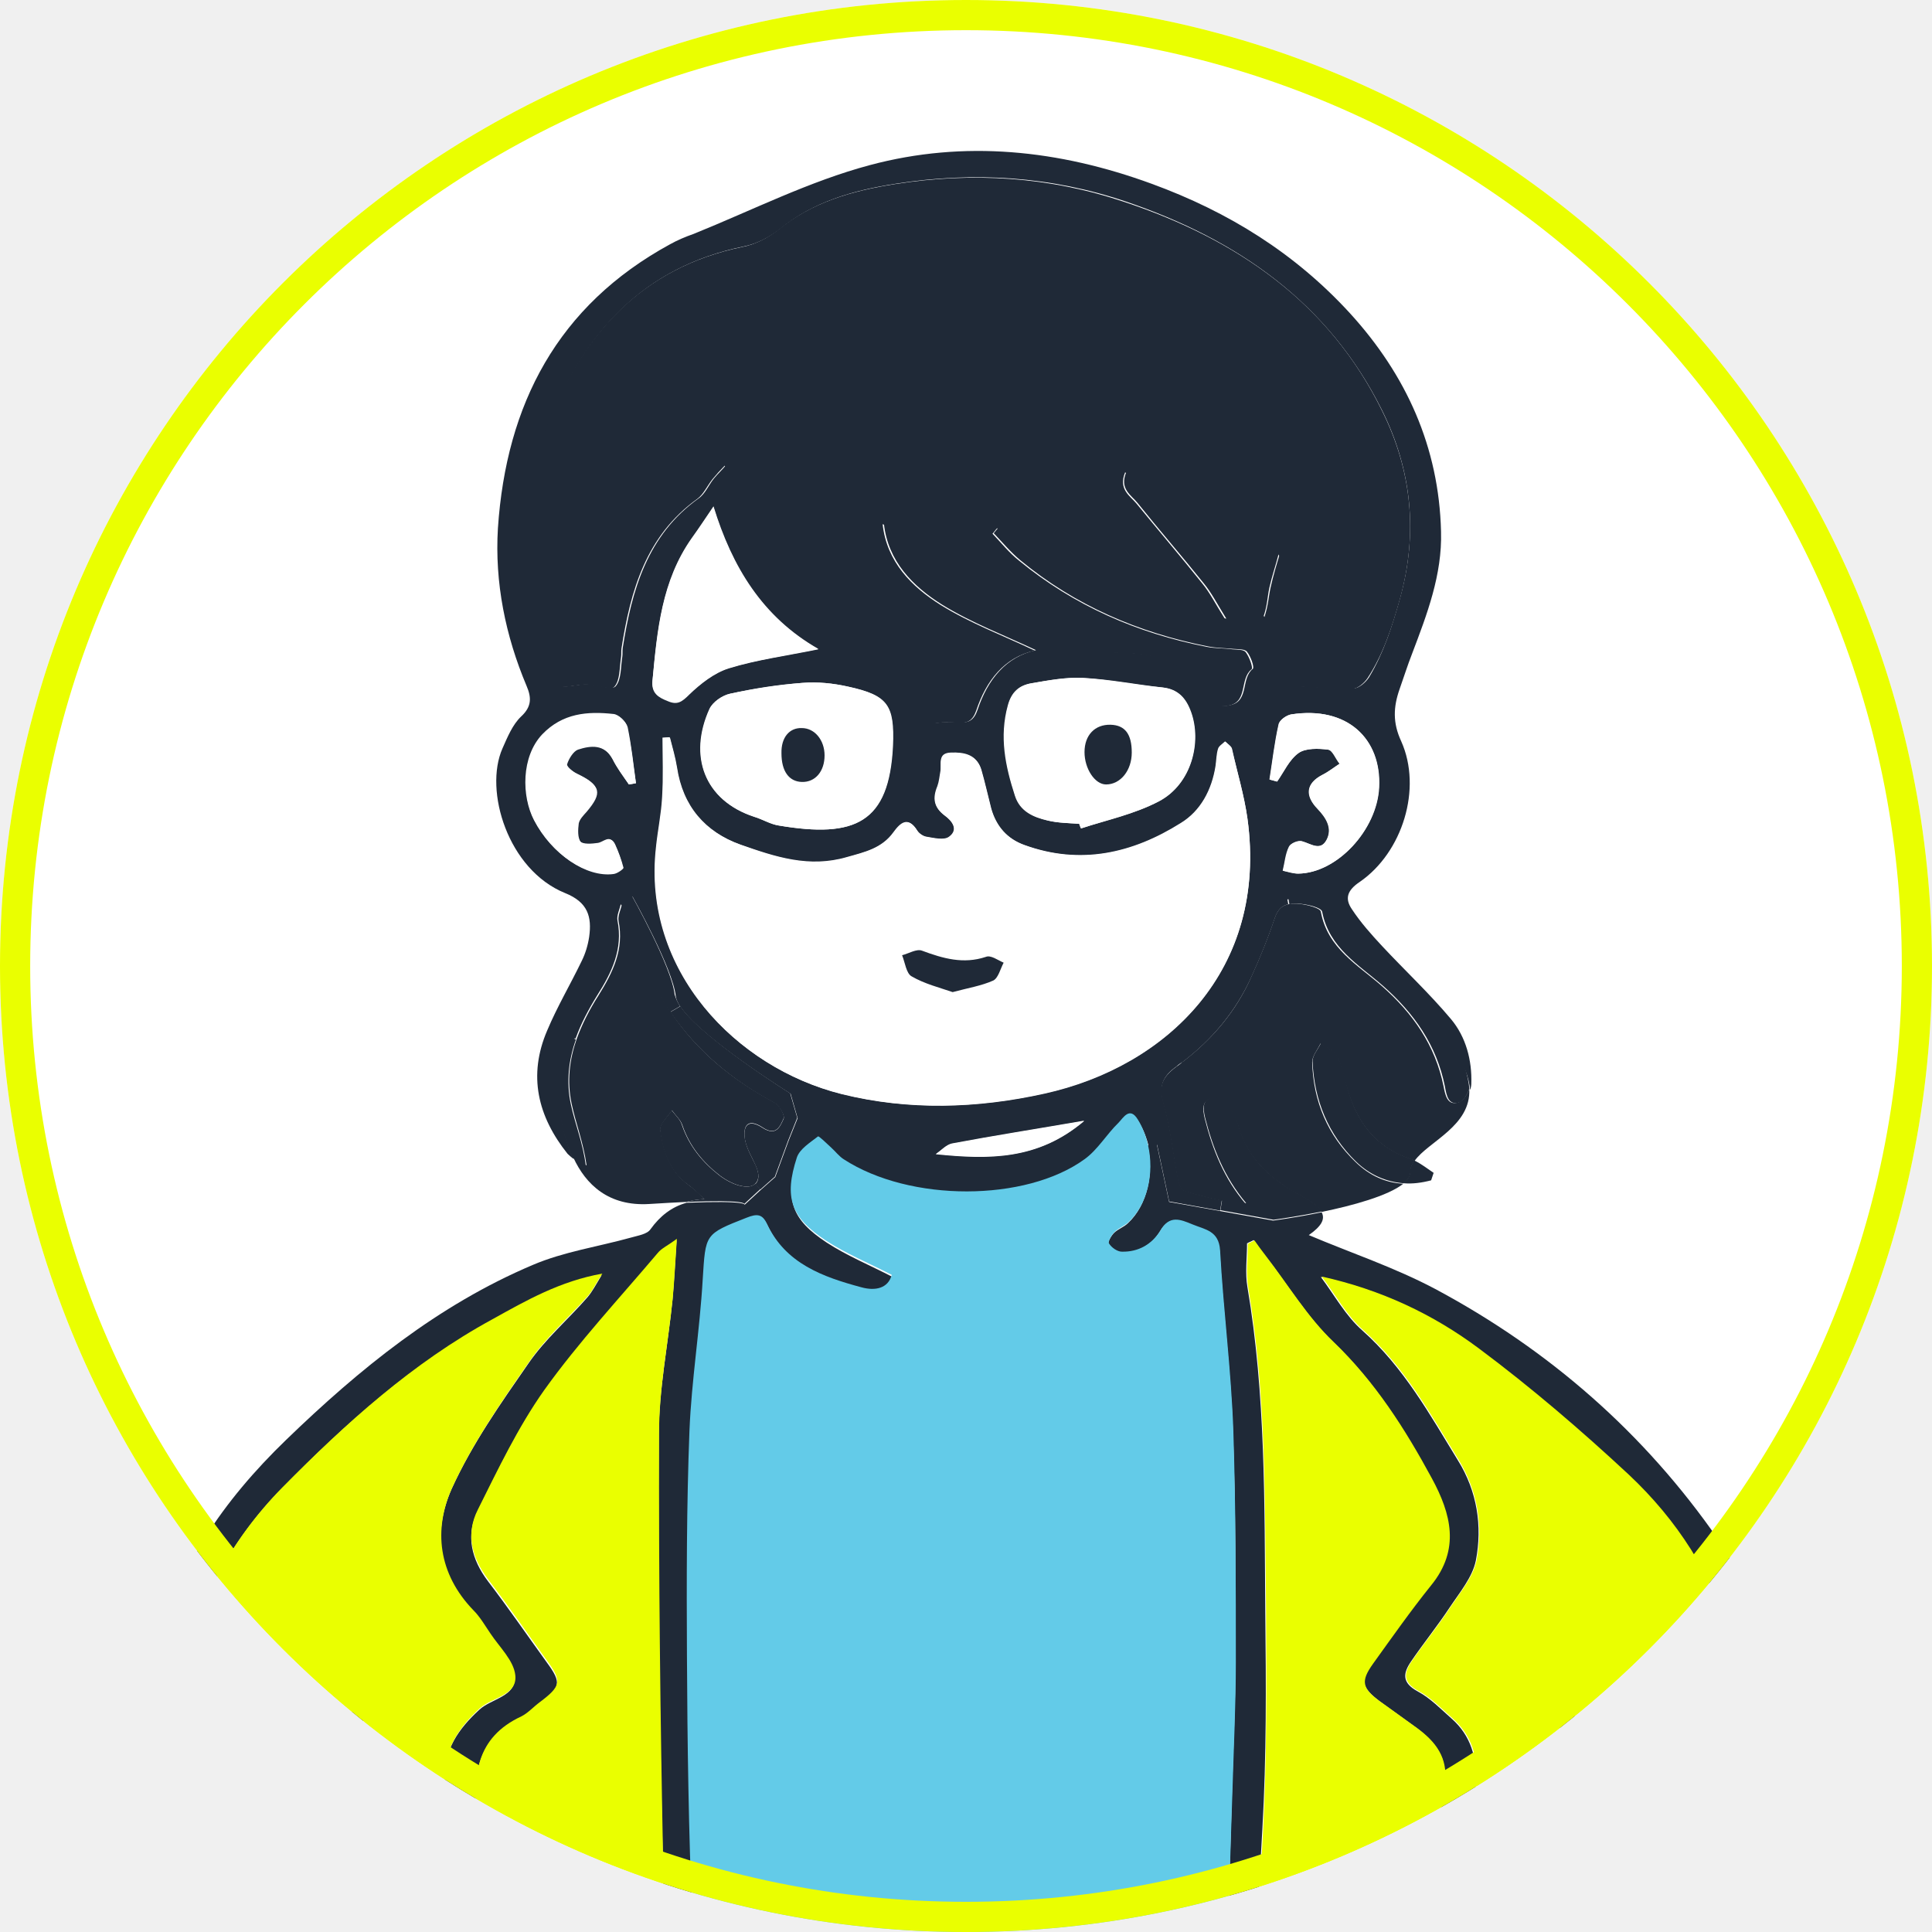
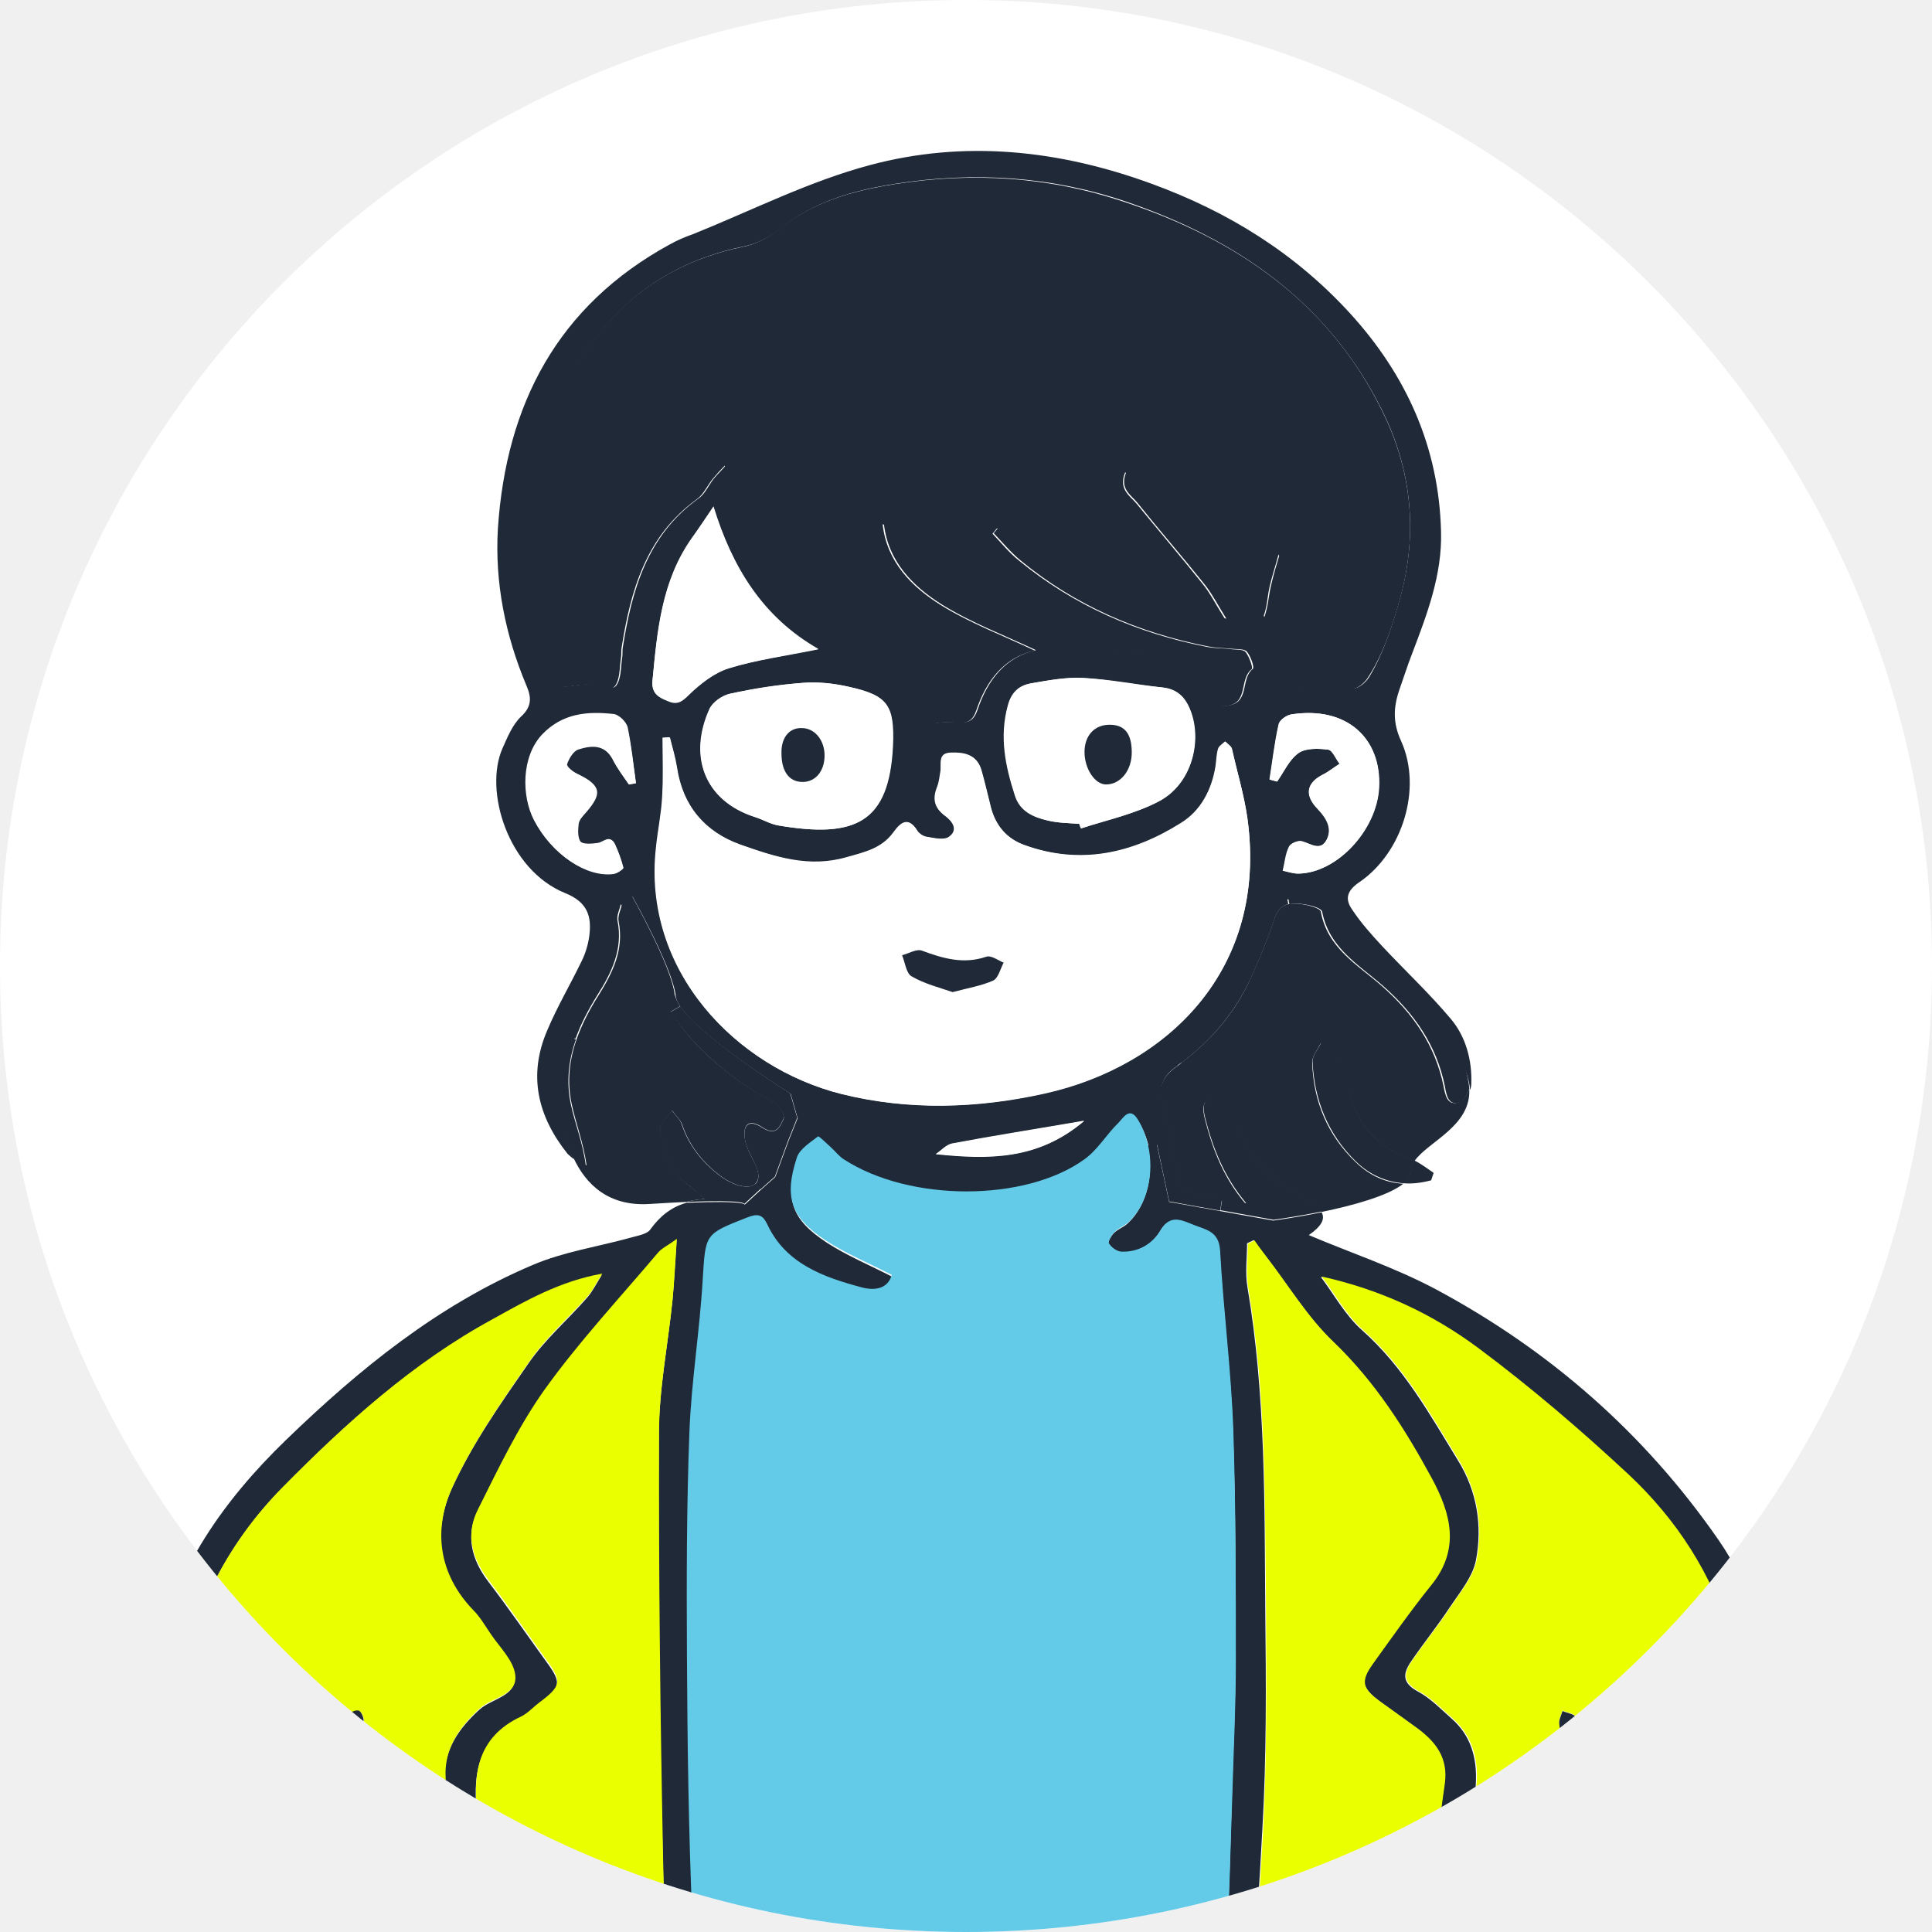
<svg xmlns="http://www.w3.org/2000/svg" width="64" height="64" viewBox="0 0 64 64" fill="none">
  <g clip-path="url(#clip0_116_3022)">
    <rect width="64" height="64" rx="32" fill="white" />
    <path d="M61.112 70.48L60.714 70.563C60.632 70.041 60.563 69.519 60.549 69.45C60.398 68.832 60.247 68.215 60.151 67.583C59.451 63.106 58.613 58.657 57.322 54.289C56.69 52.161 55.523 50.362 53.93 48.865C52.351 47.382 50.703 45.981 48.973 44.69C47.448 43.55 45.732 42.727 43.754 42.301C44.207 42.905 44.578 43.592 45.127 44.072C46.501 45.295 47.366 46.86 48.3 48.384C48.931 49.401 49.11 50.554 48.89 51.694C48.78 52.243 48.355 52.751 48.025 53.246C47.627 53.85 47.16 54.427 46.748 55.031C46.473 55.429 46.432 55.745 46.968 56.033C47.38 56.253 47.723 56.61 48.08 56.926C48.725 57.489 48.931 58.231 48.89 59.069C48.684 62.708 47.805 66.21 46.597 69.643C46.363 70.329 46.075 70.989 45.773 71.648H44.688C44.798 71.153 45.004 70.686 45.224 70.219C46.226 68.187 46.816 66.017 47.215 63.806C47.503 62.255 47.613 60.661 47.846 59.096C47.97 58.231 47.544 57.709 46.926 57.242C46.514 56.94 46.102 56.651 45.691 56.349C45.1 55.896 45.045 55.663 45.457 55.1C46.089 54.221 46.707 53.342 47.38 52.504C48.341 51.309 48.039 50.129 47.407 48.961C46.514 47.327 45.526 45.761 44.152 44.443C43.287 43.619 42.656 42.548 41.914 41.6C41.777 41.436 41.653 41.257 41.529 41.079C41.461 41.12 41.378 41.147 41.31 41.188C41.31 41.669 41.241 42.177 41.324 42.644C41.928 46.215 41.886 49.813 41.914 53.411C41.941 55.8 41.955 58.203 41.818 60.579C41.626 64.232 41.324 67.871 41.049 71.51C41.049 71.552 41.049 71.593 41.035 71.634H40.184C40.184 71.565 40.197 71.483 40.197 71.414C40.335 69.286 40.499 67.157 40.609 65.042C40.706 63.12 40.76 61.183 40.815 59.247C40.856 57.846 40.925 56.459 40.925 55.072C40.925 52.518 40.939 49.977 40.843 47.423C40.774 45.432 40.513 43.441 40.403 41.449C40.362 40.776 39.909 40.749 39.483 40.584C39.085 40.419 38.728 40.268 38.426 40.79C38.151 41.243 37.698 41.504 37.149 41.491C36.998 41.491 36.819 41.353 36.723 41.216C36.682 41.161 36.805 40.941 36.901 40.845C37.039 40.708 37.231 40.653 37.368 40.516C38 39.925 38.234 38.881 38.014 37.948L38.316 37.879L38.728 39.815L40.417 40.117L42.175 40.433C42.175 40.433 42.916 40.337 43.782 40.158C43.905 40.392 43.768 40.625 43.356 40.914C44.715 41.491 46.199 41.985 47.544 42.699C51.321 44.718 54.479 47.478 56.924 51.007C58.009 52.559 58.503 54.399 58.874 56.226C59.629 59.837 60.275 63.463 60.92 67.088C61.057 67.83 61.442 70.892 61.442 71.648C61.442 71.716 61.359 71.703 61.25 71.675H61.332L61.112 70.48Z" fill="#1F2937" />
    <path d="M60.933 71.633H51.98C51.993 71.619 52.021 71.606 52.035 71.578C52.145 71.482 52.186 71.303 52.227 71.152C52.405 70.452 52.584 69.752 52.721 69.038C53.092 67.115 53.669 65.22 53.545 63.146C53.696 61.416 53.174 59.713 52.653 58.024C52.529 57.626 52.392 57.241 52.213 56.884C52.158 56.761 51.911 56.733 51.76 56.664C51.719 56.802 51.636 56.939 51.65 57.076C51.733 57.736 51.76 58.408 51.952 59.04C52.776 61.649 52.639 64.272 52.103 66.895C51.815 68.351 51.472 69.807 51.183 71.262C51.156 71.372 51.197 71.51 51.252 71.633H45.8C46.116 70.974 46.391 70.301 46.624 69.628C47.819 66.195 48.698 62.707 48.917 59.054C48.972 58.216 48.752 57.475 48.107 56.912C47.75 56.596 47.407 56.239 46.995 56.019C46.459 55.731 46.5 55.415 46.775 55.017C47.187 54.412 47.654 53.849 48.052 53.231C48.382 52.737 48.807 52.229 48.917 51.679C49.137 50.54 48.945 49.386 48.327 48.37C47.393 46.846 46.528 45.28 45.154 44.058C44.605 43.577 44.234 42.877 43.781 42.286C45.759 42.726 47.475 43.536 49 44.676C50.73 45.967 52.378 47.381 53.957 48.85C55.55 50.347 56.718 52.146 57.349 54.275C58.64 58.628 59.464 63.078 60.178 67.568C60.274 68.2 60.425 68.818 60.576 69.436C60.59 69.491 60.659 70.026 60.741 70.548C60.796 71.056 60.879 71.551 60.933 71.633Z" fill="#EAFF00" />
    <path d="M52.654 58.039C53.176 59.728 53.711 61.431 53.547 63.161C53.67 65.235 53.093 67.13 52.723 69.053C52.585 69.767 52.393 70.467 52.228 71.168C52.187 71.319 52.146 71.497 52.036 71.593C52.022 71.607 51.995 71.621 51.981 71.648H51.253C51.198 71.511 51.157 71.387 51.184 71.278C51.459 69.822 51.816 68.366 52.105 66.911C52.627 64.274 52.778 61.665 51.954 59.055C51.761 58.438 51.734 57.751 51.651 57.092C51.638 56.968 51.72 56.817 51.761 56.68C51.912 56.748 52.16 56.776 52.215 56.899C52.393 57.257 52.53 57.641 52.654 58.039Z" fill="#1F2937" />
    <path d="M2.748 71.634C2.679 71.387 2.569 70.837 2.583 70.755C2.748 68.956 2.885 65.811 3.215 64.04C3.49 62.488 3.805 60.95 4.135 59.425C4.465 57.887 4.808 56.349 5.165 54.825C5.81 51.982 7.403 49.703 9.477 47.698C11.908 45.349 14.503 43.235 17.648 41.903C18.678 41.463 19.818 41.298 20.903 40.996C21.136 40.928 21.438 40.886 21.548 40.721C21.864 40.282 22.248 39.98 22.743 39.843C24.775 39.76 24.665 39.911 24.665 39.911L25.201 39.417L25.682 38.991L26.121 37.796L26.423 37.041L26.19 36.231C26.19 36.231 23.251 34.404 22.537 33.347C22.454 33.224 22.399 33.1 22.386 33.004C22.29 32.084 20.958 29.708 20.958 29.708L20.312 29.639C20.312 29.639 19.598 32.757 19.021 34.432C18.815 35.036 18.623 35.448 18.486 35.462C18.486 35.462 18.39 37.096 18.994 38.387C18.925 38.332 18.857 38.277 18.802 38.222C17.813 36.986 17.483 35.627 18.129 34.13C18.458 33.347 18.898 32.605 19.268 31.837C19.392 31.589 19.474 31.315 19.516 31.04C19.612 30.367 19.474 29.886 18.719 29.584C16.824 28.815 16.027 26.192 16.645 24.792C16.81 24.421 16.975 24.009 17.264 23.734C17.62 23.405 17.607 23.102 17.442 22.718C16.742 21.056 16.385 19.299 16.494 17.5C16.769 13.393 18.472 10.125 22.194 8.093C22.441 7.955 22.702 7.845 22.976 7.749C24.913 6.967 26.808 6.005 28.813 5.47C31.944 4.632 35.075 4.962 38.151 6.088C40.705 7.021 42.903 8.395 44.715 10.372C46.583 12.418 47.668 14.808 47.736 17.609C47.778 19.038 47.27 20.356 46.775 21.66C46.624 22.045 46.5 22.443 46.363 22.828C46.157 23.418 46.13 23.94 46.418 24.558C47.118 26.124 46.459 28.238 45.045 29.213C44.633 29.488 44.537 29.763 44.784 30.12C45.072 30.559 45.429 30.958 45.786 31.342C46.542 32.152 47.352 32.908 48.066 33.759C48.56 34.349 48.766 35.119 48.739 35.901C48.739 35.956 48.725 36.039 48.698 36.107C48.684 35.901 48.629 35.682 48.533 35.434C47.681 33.402 45.333 31.782 45.045 31.466C44.756 31.136 43.905 29.516 43.905 29.516L42.669 29.79L42.092 29.914C42.092 29.914 41.049 33.402 39.099 35.105C38.742 35.421 38.343 35.668 37.917 35.833L38.357 37.92L38.055 37.989C37.986 37.7 37.876 37.412 37.725 37.165C37.437 36.698 37.231 37.11 37.08 37.261C36.681 37.645 36.393 38.154 35.954 38.469C33.99 39.884 30.172 39.911 27.975 38.469C27.824 38.373 27.7 38.208 27.563 38.085C27.412 37.947 27.165 37.687 27.124 37.714C26.863 37.906 26.506 38.126 26.423 38.414C25.997 39.746 26.217 40.392 27.384 41.161C28.057 41.6 28.826 41.916 29.568 42.301C29.444 42.754 29.019 42.836 28.566 42.713C27.288 42.369 26.066 41.93 25.434 40.612C25.283 40.282 25.105 40.268 24.762 40.406C23.361 40.955 23.402 40.928 23.306 42.452C23.21 44.127 22.921 45.789 22.866 47.464C22.77 49.95 22.757 52.435 22.784 54.921C22.811 57.833 22.853 60.758 22.963 63.669C23.059 65.894 23.278 68.105 23.443 70.329C23.471 70.741 23.484 71.153 23.512 71.565C23.512 71.606 23.512 71.648 23.512 71.703H22.605C22.605 71.661 22.592 71.62 22.592 71.579C22.523 70.92 22.441 70.247 22.399 69.588C22.235 66.978 22.015 64.383 21.96 61.774C21.85 57.036 21.795 52.285 21.823 47.533C21.823 46.05 22.125 44.567 22.276 43.07C22.331 42.479 22.358 41.875 22.413 41.092C22.097 41.326 21.905 41.408 21.782 41.559C20.504 43.056 19.159 44.512 18.019 46.105C17.14 47.327 16.494 48.714 15.822 50.06C15.423 50.87 15.616 51.653 16.165 52.381C16.838 53.26 17.47 54.18 18.115 55.072C18.609 55.745 18.582 55.91 17.868 56.446C17.662 56.596 17.483 56.816 17.264 56.912C15.753 57.599 15.643 58.89 15.822 60.291C16.179 63.188 16.769 66.045 17.772 68.791C18.087 69.656 18.472 70.494 18.815 71.332C18.857 71.455 18.939 71.579 18.966 71.689H17.895C17.222 69.821 16.467 67.967 15.918 66.058C15.231 63.737 14.847 61.348 14.737 58.931C14.695 57.97 15.19 57.269 15.877 56.638C16.275 56.267 17.112 56.198 17.044 55.539C16.989 55.059 16.522 54.619 16.22 54.166C16.041 53.905 15.877 53.617 15.657 53.397C14.503 52.202 14.338 50.733 14.956 49.332C15.629 47.849 16.577 46.503 17.511 45.157C18.06 44.361 18.815 43.715 19.461 42.974C19.625 42.781 19.735 42.562 19.928 42.246C18.527 42.507 17.401 43.139 16.275 43.756C13.624 45.198 11.4 47.203 9.312 49.332C7.623 51.062 6.511 53.136 6.003 55.539C5.563 57.613 4.959 59.659 4.533 61.733C4.025 64.163 3.641 66.608 3.187 69.038C3.146 69.231 3.284 71.496 3.201 71.661C3.187 71.675 3.187 71.689 3.16 71.703L2.748 71.634ZM46.377 19.82C46.981 17.651 46.761 15.563 45.786 13.599C44.015 10.029 40.98 7.928 37.3 6.678C34.828 5.84 32.26 5.676 29.664 6.088C28.263 6.307 26.945 6.678 25.819 7.598C25.489 7.859 25.064 8.079 24.652 8.161C21.273 8.848 19.31 11.073 18.142 14.121C17.209 16.538 17.566 18.996 18.101 21.441C18.197 21.866 18.266 22.361 18.513 22.677C18.637 22.828 19.159 22.649 19.502 22.663C19.818 22.677 20.285 22.869 20.395 22.732C20.587 22.512 20.559 22.086 20.614 21.757C20.628 21.66 20.614 21.564 20.628 21.468C20.93 19.546 21.438 17.733 23.141 16.511C23.361 16.36 23.471 16.071 23.649 15.852C23.773 15.7 23.924 15.563 24.047 15.412C24.144 15.591 24.308 15.755 24.35 15.934C24.885 18.282 26.162 20.081 28.25 21.317C28.991 21.757 29.815 22.224 30.021 23.185C30.145 23.817 30.474 24.023 31.079 23.94C31.298 23.913 31.532 23.913 31.752 23.926C32.081 23.954 32.26 23.872 32.383 23.514C32.713 22.526 33.317 21.757 34.319 21.537C33.276 21.043 32.177 20.631 31.202 20.026C30.241 19.422 29.417 18.598 29.28 17.349C29.541 17.445 29.705 17.609 29.884 17.774C30.364 18.227 30.845 18.694 31.353 19.134C32.273 19.916 33.427 20.191 34.553 20.534C34.883 20.631 35.349 20.699 35.501 20.946C35.94 21.647 36.558 21.592 37.245 21.619C38.371 21.647 39.401 21.963 40.005 23.006C40.211 23.363 40.472 23.432 40.788 23.35C41.378 23.199 41.103 22.471 41.502 22.155C41.557 22.1 41.433 21.743 41.309 21.592C41.241 21.496 41.021 21.509 40.87 21.496C40.582 21.468 40.293 21.468 40.019 21.413C37.712 20.96 35.61 20.054 33.798 18.557C33.482 18.296 33.207 17.966 32.919 17.664C32.974 17.596 33.015 17.541 33.07 17.486C34.237 18.09 35.391 18.763 36.599 19.285C37.821 19.82 39.099 20.26 40.623 20.493C40.307 19.985 40.129 19.628 39.867 19.312C39.153 18.42 38.398 17.554 37.684 16.662C37.478 16.401 37.066 16.195 37.313 15.632C39.167 16.978 40.623 18.612 41.886 20.438C42.01 20.067 42.024 19.752 42.092 19.45C42.175 19.079 42.285 18.708 42.394 18.351C42.559 18.708 42.724 19.065 42.875 19.436C42.903 19.518 42.889 19.628 42.889 19.724C42.861 20.727 42.834 21.729 42.806 22.718C43.438 22.745 44.138 22.8 44.852 22.8C45.017 22.8 45.237 22.608 45.347 22.443C45.828 21.647 46.116 20.754 46.377 19.82ZM45.676 26.082C45.759 24.462 44.619 23.377 42.765 23.666C42.614 23.693 42.381 23.858 42.353 23.995C42.216 24.599 42.147 25.217 42.051 25.822C42.133 25.849 42.216 25.863 42.298 25.89C42.532 25.561 42.71 25.162 43.012 24.943C43.26 24.778 43.672 24.792 43.987 24.833C44.138 24.846 44.234 25.135 44.372 25.3C44.18 25.423 44.001 25.574 43.795 25.671C43.273 25.945 43.205 26.343 43.644 26.797C43.932 27.099 44.138 27.442 43.946 27.813C43.74 28.211 43.424 27.95 43.122 27.868C42.999 27.826 42.751 27.936 42.697 28.046C42.573 28.293 42.559 28.568 42.49 28.843C42.655 28.884 42.834 28.939 42.999 28.939C44.289 28.925 45.608 27.497 45.676 26.082ZM34.594 36.217C38.645 35.325 42.01 32.125 41.323 27.112C41.213 26.33 40.98 25.561 40.801 24.805C40.774 24.709 40.65 24.64 40.582 24.558C40.499 24.64 40.376 24.709 40.348 24.805C40.293 24.984 40.293 25.176 40.266 25.368C40.142 26.165 39.771 26.865 39.112 27.264C37.519 28.266 35.789 28.664 33.935 27.991C33.358 27.785 32.987 27.373 32.823 26.769C32.713 26.343 32.617 25.904 32.493 25.478C32.342 24.984 31.93 24.915 31.504 24.929C31.037 24.943 31.202 25.313 31.147 25.574C31.12 25.725 31.106 25.89 31.051 26.041C30.886 26.439 30.927 26.742 31.298 27.016C31.504 27.167 31.779 27.47 31.436 27.717C31.271 27.84 30.941 27.758 30.694 27.717C30.584 27.703 30.447 27.607 30.378 27.511C30.076 27.016 29.815 27.264 29.596 27.566C29.211 28.101 28.648 28.225 28.057 28.39C26.794 28.76 25.668 28.376 24.528 27.978C23.32 27.552 22.605 26.7 22.413 25.41C22.358 25.08 22.262 24.75 22.18 24.421C22.097 24.421 22.029 24.434 21.946 24.434C21.946 25.094 21.974 25.739 21.933 26.398C21.905 26.961 21.782 27.524 21.727 28.087C21.273 32.152 24.377 35.366 27.865 36.231C30.104 36.794 32.37 36.712 34.594 36.217ZM38.371 26.549C39.483 25.973 39.799 24.558 39.442 23.583C39.277 23.13 39.016 22.828 38.494 22.773C37.615 22.691 36.736 22.512 35.858 22.457C35.294 22.43 34.718 22.539 34.155 22.636C33.77 22.704 33.509 22.91 33.386 23.363C33.097 24.407 33.303 25.382 33.619 26.357C33.784 26.879 34.223 27.071 34.704 27.181C35.047 27.264 35.404 27.264 35.748 27.291C35.761 27.346 35.789 27.401 35.803 27.442C36.668 27.167 37.574 26.975 38.371 26.549ZM35.913 37.137C34.319 37.412 32.919 37.632 31.532 37.893C31.34 37.934 31.175 38.112 30.996 38.236C32.74 38.414 34.374 38.442 35.913 37.137ZM29.582 24.709C29.637 23.35 29.417 23.034 28.099 22.745C27.604 22.636 27.096 22.581 26.588 22.622C25.791 22.677 24.995 22.8 24.198 22.979C23.938 23.034 23.608 23.253 23.512 23.487C22.811 25.039 23.333 26.522 24.995 27.058C25.27 27.14 25.531 27.305 25.805 27.346C28.332 27.772 29.458 27.264 29.582 24.709ZM24.144 22.127C25.064 21.853 26.039 21.715 27.11 21.496C25.256 20.438 24.253 18.777 23.636 16.772C23.347 17.197 23.141 17.513 22.921 17.815C21.919 19.23 21.768 20.878 21.617 22.526C21.576 22.938 21.809 23.075 22.125 23.199C22.441 23.322 22.592 23.212 22.839 22.979C23.21 22.636 23.663 22.279 24.144 22.127ZM20.834 25.986C20.916 25.973 20.985 25.959 21.067 25.945C20.985 25.327 20.916 24.695 20.793 24.091C20.752 23.926 20.518 23.693 20.353 23.679C19.488 23.583 18.664 23.652 17.991 24.352C17.277 25.094 17.291 26.398 17.717 27.195C18.293 28.307 19.433 29.076 20.326 28.953C20.45 28.939 20.655 28.788 20.655 28.747C20.587 28.486 20.491 28.225 20.381 27.978C20.23 27.648 20.024 27.909 19.831 27.95C19.639 27.978 19.337 28.005 19.241 27.895C19.131 27.758 19.145 27.483 19.172 27.277C19.2 27.14 19.323 27.016 19.433 26.893C19.969 26.261 19.9 26.027 19.145 25.657C18.994 25.588 18.76 25.396 18.788 25.313C18.843 25.135 18.994 24.888 19.145 24.833C19.571 24.695 20.024 24.64 20.312 25.162C20.436 25.437 20.642 25.712 20.834 25.986Z" fill="#1F2937" />
    <path d="M48.671 36.067C48.74 37.303 47.312 37.812 46.859 38.457C46.804 38.429 46.749 38.402 46.694 38.388C45.568 38.004 44.95 37.18 44.634 36.081C44.524 35.71 44.455 35.326 44.291 34.996C44.194 34.804 43.934 34.708 43.741 34.571C43.645 34.776 43.467 34.983 43.467 35.188C43.508 36.479 43.975 37.605 44.909 38.498C45.376 38.951 45.911 39.185 46.488 39.212C45.993 39.61 44.799 39.94 43.782 40.146C43.7 39.995 43.494 39.844 43.178 39.665C42.176 39.13 41.324 38.443 41.008 37.276C40.953 37.07 40.844 36.85 40.693 36.699C40.542 36.548 40.294 36.342 40.143 36.383C39.828 36.466 39.828 36.713 39.91 37.056C40.171 38.086 40.542 39.034 41.269 39.885C40.995 39.858 40.734 39.816 40.473 39.775C40.047 39.693 39.635 39.583 39.223 39.459C39.127 39.432 39.045 39.226 39.017 39.089C38.852 38.251 38.77 37.386 38.537 36.575C38.372 35.999 38.482 35.697 38.962 35.34C39.017 35.298 39.086 35.257 39.141 35.202C40.143 34.447 40.953 33.499 41.462 32.332C41.75 31.7 42.011 31.055 42.231 30.396C42.327 30.121 42.478 29.997 42.67 29.956C42.794 29.929 42.931 29.929 43.055 29.943C43.302 29.97 43.741 30.08 43.755 30.203C43.975 31.412 44.977 31.961 45.774 32.662C46.804 33.568 47.545 34.626 47.82 35.985C47.875 36.273 47.944 36.63 48.301 36.521C48.465 36.479 48.603 36.26 48.671 36.067Z" fill="#1F2937" />
    <path d="M48.673 36.066C48.604 36.272 48.467 36.478 48.343 36.52C47.973 36.629 47.918 36.286 47.863 35.984C47.588 34.624 46.847 33.567 45.817 32.661C45.02 31.96 44.031 31.411 43.798 30.203C43.77 30.065 43.345 29.969 43.098 29.942C42.96 29.928 42.823 29.928 42.713 29.955L42.672 29.736L43.908 29.461C43.908 29.461 44.759 31.081 45.048 31.411C45.336 31.741 47.684 33.361 48.536 35.38C48.604 35.627 48.659 35.86 48.673 36.066Z" fill="#1F2937" />
    <path d="M46.94 57.242C47.558 57.695 47.984 58.23 47.86 59.096C47.627 60.661 47.517 62.24 47.228 63.806C46.816 66.017 46.226 68.187 45.237 70.219C45.017 70.672 44.812 71.153 44.702 71.647H41.062C41.062 71.606 41.076 71.565 41.076 71.524C41.337 67.885 41.653 64.232 41.845 60.593C41.969 58.203 41.955 55.813 41.941 53.424C41.9 49.826 41.955 46.228 41.351 42.658C41.269 42.177 41.337 41.682 41.337 41.202C41.406 41.161 41.488 41.133 41.557 41.092C41.681 41.271 41.804 41.435 41.941 41.614C42.683 42.575 43.315 43.633 44.18 44.457C45.553 45.775 46.542 47.327 47.434 48.975C48.066 50.142 48.382 51.323 47.407 52.518C46.734 53.355 46.116 54.234 45.484 55.113C45.072 55.69 45.114 55.923 45.718 56.363C46.116 56.651 46.528 56.94 46.94 57.242Z" fill="#EAFF00" />
    <path d="M47.491 38.852C47.463 38.935 47.436 39.017 47.408 39.1C47.093 39.182 46.79 39.223 46.488 39.196C46.639 39.072 46.708 38.949 46.708 38.825C46.708 38.688 46.763 38.564 46.845 38.44C47.079 38.55 47.285 38.715 47.491 38.852Z" fill="#1F2937" />
    <path d="M46.695 38.373C46.75 38.386 46.804 38.414 46.859 38.441C46.777 38.565 46.722 38.688 46.722 38.826C46.722 38.963 46.64 39.087 46.502 39.197C45.926 39.155 45.376 38.922 44.923 38.482C44.003 37.59 43.536 36.45 43.481 35.173C43.467 34.967 43.66 34.761 43.756 34.555C43.948 34.692 44.209 34.788 44.305 34.98C44.47 35.31 44.552 35.695 44.648 36.065C44.951 37.164 45.569 37.988 46.695 38.373Z" fill="#1F2937" />
    <path d="M45.786 13.614C46.761 15.578 46.981 17.651 46.377 19.835C46.116 20.769 45.828 21.661 45.306 22.458C45.196 22.623 44.976 22.815 44.811 22.815C44.097 22.829 43.397 22.76 42.765 22.733C42.793 21.744 42.82 20.741 42.848 19.739C42.848 19.643 42.861 19.533 42.834 19.45C42.683 19.08 42.518 18.723 42.353 18.366C42.257 18.736 42.133 19.093 42.051 19.464C41.983 19.766 41.983 20.082 41.845 20.453C40.568 18.627 39.126 16.992 37.272 15.646C37.039 16.209 37.437 16.429 37.643 16.676C38.371 17.569 39.112 18.434 39.826 19.327C40.087 19.643 40.266 20.014 40.582 20.508C39.057 20.288 37.78 19.835 36.558 19.299C35.35 18.777 34.21 18.105 33.029 17.5C32.974 17.555 32.933 17.624 32.878 17.679C33.166 17.981 33.427 18.311 33.757 18.572C35.583 20.068 37.67 20.975 39.977 21.428C40.252 21.483 40.541 21.469 40.829 21.51C40.98 21.524 41.2 21.51 41.268 21.607C41.392 21.771 41.516 22.128 41.461 22.169C41.062 22.485 41.337 23.213 40.746 23.364C40.431 23.447 40.156 23.378 39.964 23.021C39.359 21.977 38.33 21.661 37.203 21.634C36.531 21.62 35.913 21.661 35.459 20.961C35.308 20.714 34.855 20.645 34.512 20.549C33.386 20.22 32.246 19.931 31.312 19.148C30.804 18.723 30.337 18.242 29.843 17.789C29.664 17.624 29.499 17.459 29.238 17.363C29.376 18.613 30.2 19.437 31.161 20.041C32.136 20.645 33.235 21.057 34.278 21.552C33.276 21.771 32.672 22.54 32.342 23.529C32.218 23.886 32.04 23.968 31.71 23.941C31.491 23.927 31.257 23.914 31.038 23.955C30.433 24.037 30.117 23.845 29.98 23.2C29.788 22.238 28.95 21.771 28.209 21.332C26.121 20.082 24.844 18.297 24.308 15.949C24.267 15.756 24.116 15.592 24.006 15.427C23.869 15.564 23.732 15.715 23.608 15.866C23.43 16.086 23.306 16.374 23.1 16.525C21.397 17.748 20.889 19.56 20.587 21.483C20.573 21.579 20.587 21.675 20.573 21.771C20.518 22.115 20.546 22.527 20.353 22.746C20.244 22.884 19.777 22.691 19.461 22.678C19.117 22.664 18.596 22.842 18.472 22.691C18.211 22.362 18.156 21.881 18.06 21.455C17.524 19.011 17.167 16.539 18.101 14.136C19.282 11.087 21.246 8.863 24.611 8.176C25.023 8.094 25.448 7.874 25.778 7.613C26.904 6.693 28.236 6.322 29.623 6.102C32.218 5.69 34.773 5.855 37.258 6.693C40.98 7.929 44.029 10.03 45.786 13.614Z" fill="#1F2937" />
    <path d="M42.777 23.666C44.63 23.378 45.77 24.476 45.688 26.083C45.619 27.497 44.287 28.926 43.01 28.939C42.845 28.939 42.667 28.871 42.502 28.843C42.571 28.582 42.598 28.294 42.708 28.047C42.763 27.937 43.01 27.841 43.134 27.868C43.436 27.951 43.752 28.212 43.958 27.813C44.15 27.429 43.944 27.085 43.656 26.797C43.216 26.344 43.285 25.946 43.807 25.671C44.013 25.561 44.191 25.424 44.383 25.3C44.26 25.136 44.15 24.847 43.999 24.833C43.683 24.792 43.257 24.778 43.024 24.943C42.708 25.163 42.543 25.561 42.31 25.891C42.227 25.863 42.145 25.85 42.062 25.822C42.159 25.218 42.227 24.6 42.365 23.996C42.378 23.858 42.612 23.694 42.777 23.666Z" fill="white" />
    <path d="M43.19 39.651C43.505 39.829 43.712 39.98 43.794 40.131C42.915 40.31 42.187 40.406 42.187 40.406L40.429 40.09L40.484 39.747C40.745 39.802 41.006 39.829 41.281 39.857C40.553 38.992 40.182 38.044 39.921 37.028C39.839 36.671 39.839 36.437 40.155 36.355C40.306 36.314 40.567 36.52 40.704 36.671C40.855 36.822 40.965 37.042 41.02 37.248C41.336 38.442 42.187 39.115 43.19 39.651Z" fill="#1F2937" />
    <path d="M42.635 29.735L42.676 29.955C42.484 29.996 42.333 30.12 42.237 30.395C42.017 31.054 41.756 31.699 41.468 32.331C40.946 33.498 40.149 34.446 39.147 35.201L39.051 35.064C41.001 33.361 42.044 29.873 42.044 29.873L42.635 29.735Z" fill="#1F2937" />
    <path d="M41.324 27.125C42.011 32.138 38.646 35.337 34.595 36.23C32.37 36.724 30.104 36.793 27.88 36.244C24.392 35.365 21.302 32.165 21.741 28.1C21.796 27.537 21.92 26.974 21.947 26.411C21.988 25.752 21.961 25.107 21.961 24.447C22.029 24.447 22.112 24.434 22.194 24.434C22.277 24.763 22.373 25.079 22.428 25.422C22.62 26.7 23.348 27.551 24.543 27.991C25.682 28.402 26.808 28.773 28.072 28.402C28.662 28.224 29.225 28.114 29.61 27.578C29.83 27.276 30.09 27.029 30.393 27.524C30.448 27.62 30.585 27.716 30.709 27.73C30.956 27.771 31.285 27.853 31.45 27.73C31.793 27.482 31.519 27.18 31.313 27.029C30.942 26.755 30.901 26.452 31.066 26.054C31.12 25.917 31.134 25.752 31.162 25.587C31.203 25.326 31.052 24.956 31.519 24.942C31.945 24.942 32.356 25.011 32.508 25.491C32.631 25.917 32.727 26.356 32.837 26.782C33.002 27.372 33.373 27.798 33.949 28.004C35.803 28.677 37.52 28.279 39.127 27.276C39.772 26.864 40.157 26.178 40.28 25.381C40.308 25.189 40.308 24.997 40.363 24.818C40.39 24.722 40.514 24.653 40.596 24.571C40.678 24.653 40.802 24.722 40.816 24.818C40.981 25.573 41.214 26.343 41.324 27.125ZM32.919 32.481C33.084 32.399 33.153 32.097 33.263 31.891C33.071 31.808 32.837 31.63 32.686 31.685C31.931 31.932 31.258 31.739 30.571 31.479C30.393 31.41 30.132 31.575 29.912 31.63C30.008 31.877 30.049 32.234 30.228 32.33C30.654 32.577 31.148 32.687 31.587 32.852C32.082 32.728 32.521 32.66 32.919 32.481Z" fill="white" />
    <path d="M40.939 55.072C40.939 56.459 40.87 57.86 40.829 59.247C40.76 61.183 40.719 63.106 40.623 65.042C40.513 67.171 40.348 69.299 40.211 71.414C40.211 71.483 40.197 71.565 40.197 71.634H23.484C23.484 71.593 23.484 71.552 23.484 71.497C23.457 71.085 23.443 70.673 23.416 70.261C23.251 68.036 23.017 65.825 22.935 63.6C22.811 60.689 22.77 57.778 22.756 54.853C22.743 52.367 22.743 49.881 22.839 47.396C22.908 45.72 23.182 44.059 23.278 42.383C23.375 40.873 23.333 40.886 24.734 40.337C25.077 40.2 25.256 40.214 25.407 40.543C26.025 41.861 27.261 42.301 28.538 42.644C28.991 42.768 29.417 42.685 29.541 42.232C28.799 41.848 28.03 41.532 27.357 41.093C26.19 40.323 25.97 39.664 26.396 38.346C26.492 38.057 26.835 37.852 27.096 37.646C27.123 37.618 27.384 37.879 27.535 38.016C27.673 38.14 27.796 38.305 27.948 38.401C30.145 39.829 33.976 39.815 35.926 38.401C36.366 38.085 36.654 37.577 37.052 37.192C37.203 37.041 37.423 36.629 37.698 37.096C37.849 37.343 37.959 37.632 38.027 37.92C38.247 38.854 38.014 39.898 37.382 40.488C37.245 40.612 37.052 40.681 36.915 40.818C36.819 40.914 36.695 41.134 36.736 41.189C36.819 41.326 37.011 41.463 37.162 41.463C37.711 41.477 38.165 41.216 38.439 40.763C38.741 40.241 39.098 40.392 39.497 40.557C39.922 40.735 40.376 40.763 40.417 41.422C40.527 43.413 40.788 45.404 40.856 47.396C40.939 49.964 40.939 52.518 40.939 55.072Z" fill="#63CBE8" />
    <path d="M40.474 39.759L40.419 40.103L38.73 39.8L38.318 37.864L37.879 35.777C38.305 35.612 38.703 35.365 39.06 35.049L39.156 35.186C39.101 35.227 39.032 35.269 38.977 35.324C38.497 35.667 38.387 35.983 38.552 36.56C38.785 37.384 38.868 38.235 39.032 39.073C39.06 39.21 39.142 39.416 39.238 39.444C39.637 39.567 40.049 39.677 40.474 39.759Z" fill="#1F2937" />
    <path d="M39.457 23.584C39.815 24.572 39.485 25.973 38.386 26.55C37.59 26.962 36.67 27.154 35.818 27.442C35.804 27.387 35.777 27.332 35.763 27.291C35.42 27.264 35.063 27.264 34.72 27.181C34.253 27.072 33.813 26.879 33.635 26.358C33.319 25.383 33.127 24.407 33.401 23.364C33.525 22.911 33.786 22.705 34.17 22.636C34.733 22.54 35.31 22.43 35.873 22.457C36.752 22.499 37.631 22.677 38.51 22.773C39.032 22.828 39.293 23.13 39.457 23.584ZM36.642 25.987C37.123 25.987 37.494 25.52 37.494 24.929C37.494 24.311 37.26 24.023 36.793 24.009C36.271 23.995 35.928 24.352 35.928 24.916C35.928 25.465 36.285 25.987 36.642 25.987Z" fill="white" />
    <path d="M37.491 24.928C37.491 25.519 37.12 25.986 36.64 25.986C36.269 25.986 35.926 25.464 35.926 24.915C35.926 24.352 36.269 23.994 36.791 24.008C37.272 24.022 37.491 24.324 37.491 24.928Z" fill="#1F2937" />
    <path d="M31.534 37.878C32.921 37.617 34.321 37.398 35.914 37.123C34.39 38.428 32.742 38.4 31.012 38.222C31.177 38.112 31.341 37.919 31.534 37.878Z" fill="white" />
    <path d="M33.247 31.89C33.138 32.096 33.069 32.398 32.904 32.481C32.506 32.659 32.066 32.728 31.558 32.865C31.119 32.714 30.624 32.591 30.199 32.343C30.02 32.247 29.979 31.877 29.883 31.643C30.102 31.588 30.363 31.423 30.542 31.492C31.242 31.753 31.915 31.945 32.657 31.698C32.822 31.629 33.055 31.808 33.247 31.89Z" fill="#1F2937" />
    <path d="M28.085 22.746C29.403 23.034 29.623 23.364 29.568 24.709C29.445 27.264 28.319 27.772 25.792 27.346C25.517 27.305 25.256 27.14 24.981 27.058C23.32 26.508 22.798 25.039 23.498 23.487C23.608 23.254 23.924 23.034 24.185 22.979C24.968 22.814 25.764 22.691 26.574 22.622C27.082 22.581 27.604 22.636 28.085 22.746ZM26.561 25.89C27.014 25.904 27.316 25.547 27.316 25.012C27.316 24.503 26.973 24.105 26.561 24.105C26.149 24.091 25.888 24.421 25.888 24.943C25.901 25.547 26.135 25.877 26.561 25.89Z" fill="white" />
    <path d="M27.315 25.024C27.315 25.546 27.013 25.917 26.56 25.903C26.134 25.889 25.887 25.546 25.887 24.955C25.873 24.433 26.148 24.104 26.56 24.118C26.986 24.118 27.315 24.516 27.315 25.024Z" fill="#1F2937" />
    <path d="M26.176 36.218L26.409 37.028L26.107 37.783L25.668 38.978L25.187 39.404L25.022 39.225C25.146 39.102 25.16 38.896 25.036 38.621C24.912 38.333 24.734 38.058 24.679 37.756C24.596 37.248 24.816 37.069 25.256 37.358C25.723 37.66 25.846 37.303 25.956 37.069C26.011 36.959 25.819 36.63 25.654 36.534C24.267 35.792 23.1 34.831 22.207 33.526L22.537 33.334C23.237 34.378 26.176 36.218 26.176 36.218Z" fill="#1F2937" />
    <path d="M25.653 36.519C25.818 36.602 26.01 36.931 25.955 37.055C25.846 37.288 25.722 37.659 25.255 37.343C24.816 37.055 24.596 37.233 24.678 37.741C24.733 38.044 24.898 38.318 25.035 38.606C25.159 38.881 25.145 39.087 25.021 39.211C24.939 39.293 24.788 39.334 24.596 39.293C24.335 39.252 24.06 39.101 23.84 38.936C23.277 38.497 22.838 37.961 22.605 37.274C22.55 37.096 22.371 36.945 22.261 36.78C22.124 37 21.849 37.247 21.877 37.439C21.973 38.14 22.193 38.799 22.811 39.252C23.003 39.389 23.168 39.554 23.346 39.719C23.126 39.733 22.92 39.76 22.742 39.815C22.399 39.829 21.987 39.856 21.506 39.884C20.16 39.966 19.405 39.238 18.993 38.346C19.13 38.442 19.295 38.524 19.432 38.606C19.323 37.837 19.075 37.219 18.938 36.574C18.773 35.805 18.869 35.091 19.103 34.418C19.281 33.924 19.528 33.443 19.817 32.99C20.297 32.221 20.682 31.452 20.49 30.504C20.462 30.339 20.558 30.147 20.6 29.969C20.792 30.202 20.847 30.408 20.902 30.628C21.176 31.672 21.616 32.647 22.234 33.539C23.099 34.83 24.266 35.778 25.653 36.519Z" fill="#1F2937" />
    <path d="M27.107 21.51C26.036 21.73 25.075 21.853 24.141 22.142C23.66 22.293 23.207 22.65 22.836 23.007C22.589 23.254 22.438 23.364 22.122 23.227C21.806 23.103 21.573 22.966 21.614 22.554C21.779 20.906 21.916 19.258 22.919 17.843C23.138 17.528 23.344 17.226 23.633 16.8C24.237 18.791 25.239 20.453 27.107 21.51Z" fill="white" />
    <path d="M25.024 39.211L25.189 39.389L24.653 39.884C24.653 39.884 24.749 39.733 22.73 39.815C22.909 39.76 23.115 39.733 23.335 39.719C23.156 39.568 22.991 39.389 22.799 39.252C22.181 38.813 21.948 38.14 21.865 37.44C21.838 37.233 22.112 37 22.25 36.78C22.373 36.945 22.538 37.083 22.593 37.275C22.826 37.961 23.266 38.497 23.829 38.936C24.049 39.101 24.323 39.252 24.584 39.293C24.79 39.335 24.928 39.293 25.024 39.211Z" fill="#1F2937" />
    <path d="M22.601 71.633H18.976C18.934 71.509 18.866 71.385 18.825 71.276C18.481 70.424 18.097 69.587 17.781 68.735C16.765 65.989 16.188 63.132 15.831 60.235C15.652 58.834 15.762 57.557 17.273 56.856C17.492 56.746 17.671 56.541 17.877 56.389C18.591 55.854 18.619 55.689 18.124 55.016C17.479 54.123 16.847 53.203 16.174 52.325C15.625 51.597 15.419 50.814 15.831 50.004C16.504 48.658 17.163 47.271 18.028 46.049C19.168 44.456 20.514 43.014 21.791 41.503C21.914 41.352 22.107 41.27 22.422 41.036C22.368 41.819 22.34 42.423 22.285 43.014C22.134 44.497 21.832 45.98 21.832 47.477C21.818 52.215 21.873 56.966 21.969 61.718C22.024 64.327 22.258 66.922 22.409 69.532C22.45 70.204 22.532 70.864 22.601 71.523C22.601 71.55 22.601 71.591 22.601 71.633Z" fill="#EAFF00" />
    <path d="M22.527 33.333L22.198 33.525C21.58 32.633 21.14 31.657 20.866 30.614C20.811 30.408 20.77 30.188 20.564 29.955C20.522 30.133 20.426 30.325 20.454 30.49C20.646 31.438 20.262 32.221 19.781 32.976C19.492 33.443 19.245 33.91 19.067 34.404L18.984 34.377C19.561 32.701 20.275 29.584 20.275 29.584L20.921 29.652C20.921 29.652 22.253 32.028 22.349 32.948C22.39 33.086 22.445 33.196 22.527 33.333Z" fill="#1F2937" />
    <path d="M21.066 25.945C20.984 25.959 20.915 25.973 20.833 25.986C20.64 25.698 20.434 25.437 20.283 25.135C19.995 24.613 19.556 24.682 19.116 24.805C18.951 24.86 18.8 25.107 18.759 25.286C18.732 25.368 18.965 25.561 19.116 25.629C19.885 26 19.94 26.233 19.404 26.865C19.308 26.989 19.171 27.112 19.144 27.25C19.116 27.456 19.089 27.744 19.212 27.868C19.308 27.977 19.61 27.95 19.803 27.923C19.995 27.895 20.187 27.634 20.352 27.95C20.476 28.197 20.572 28.458 20.627 28.719C20.64 28.76 20.421 28.911 20.297 28.925C19.404 29.049 18.265 28.28 17.688 27.167C17.276 26.371 17.262 25.066 17.963 24.325C18.636 23.624 19.459 23.556 20.325 23.652C20.489 23.666 20.737 23.899 20.764 24.064C20.915 24.695 20.97 25.327 21.066 25.945Z" fill="white" />
    <path d="M19.953 42.19C19.747 42.506 19.637 42.74 19.486 42.918C18.841 43.646 18.085 44.305 17.536 45.102C16.602 46.448 15.655 47.807 14.982 49.276C14.35 50.663 14.515 52.133 15.682 53.341C15.902 53.561 16.067 53.849 16.245 54.11C16.547 54.564 17.014 55.003 17.069 55.484C17.152 56.157 16.314 56.225 15.902 56.582C15.215 57.214 14.707 57.928 14.762 58.876C14.872 61.293 15.257 63.696 15.943 66.003C16.506 67.912 17.248 69.752 17.921 71.633H12.565C12.565 71.496 12.537 71.345 12.51 71.221C12.249 70.013 12.002 68.804 11.727 67.596C11.082 64.726 10.848 61.869 11.755 58.999C11.947 58.381 11.974 57.695 12.057 57.035C12.071 56.912 11.974 56.692 11.892 56.678C11.768 56.651 11.604 56.761 11.494 56.843C11.398 56.912 11.343 57.049 11.315 57.173C10.697 59.137 9.983 61.073 10.134 63.147C10.011 65.206 10.587 67.143 10.972 69.093C11.137 69.889 11.315 70.7 11.576 71.469C11.59 71.523 11.631 71.578 11.672 71.647H3.199C3.213 71.633 3.227 71.62 3.24 71.606C3.309 71.427 3.185 69.162 3.227 68.983C3.666 66.552 4.064 64.108 4.572 61.677C4.998 59.603 5.602 57.557 6.042 55.484C6.536 53.081 7.649 51.007 9.351 49.276C11.453 47.148 13.664 45.143 16.314 43.701C17.426 43.083 18.552 42.438 19.953 42.19Z" fill="#EAFF00" />
    <path d="M18.912 36.588C19.049 37.233 19.31 37.851 19.406 38.62C19.269 38.524 19.104 38.455 18.967 38.359C18.363 37.068 18.459 35.434 18.459 35.434C18.596 35.42 18.788 35.008 18.994 34.404L19.077 34.432C18.843 35.105 18.747 35.819 18.912 36.588Z" fill="#1F2937" />
    <path d="M12.497 71.222C12.525 71.359 12.566 71.51 12.552 71.633H11.659C11.618 71.579 11.577 71.524 11.563 71.455C11.302 70.686 11.124 69.876 10.959 69.079C10.561 67.129 9.998 65.193 10.121 63.133C9.957 61.059 10.684 59.123 11.302 57.159C11.344 57.036 11.399 56.898 11.481 56.83C11.591 56.733 11.755 56.637 11.879 56.665C11.961 56.678 12.058 56.912 12.044 57.022C11.961 57.681 11.934 58.354 11.742 58.986C10.835 61.856 11.069 64.712 11.714 67.582C11.989 68.805 12.236 70.013 12.497 71.222Z" fill="#1F2937" />
  </g>
-   <rect x="0.5" y="0.5" width="63" height="63" rx="31.5" stroke="#EAFF00" />
  <defs>
    <clipPath id="clip0_116_3022">
      <rect width="64" height="64" rx="32" fill="white" />
    </clipPath>
  </defs>
</svg>
